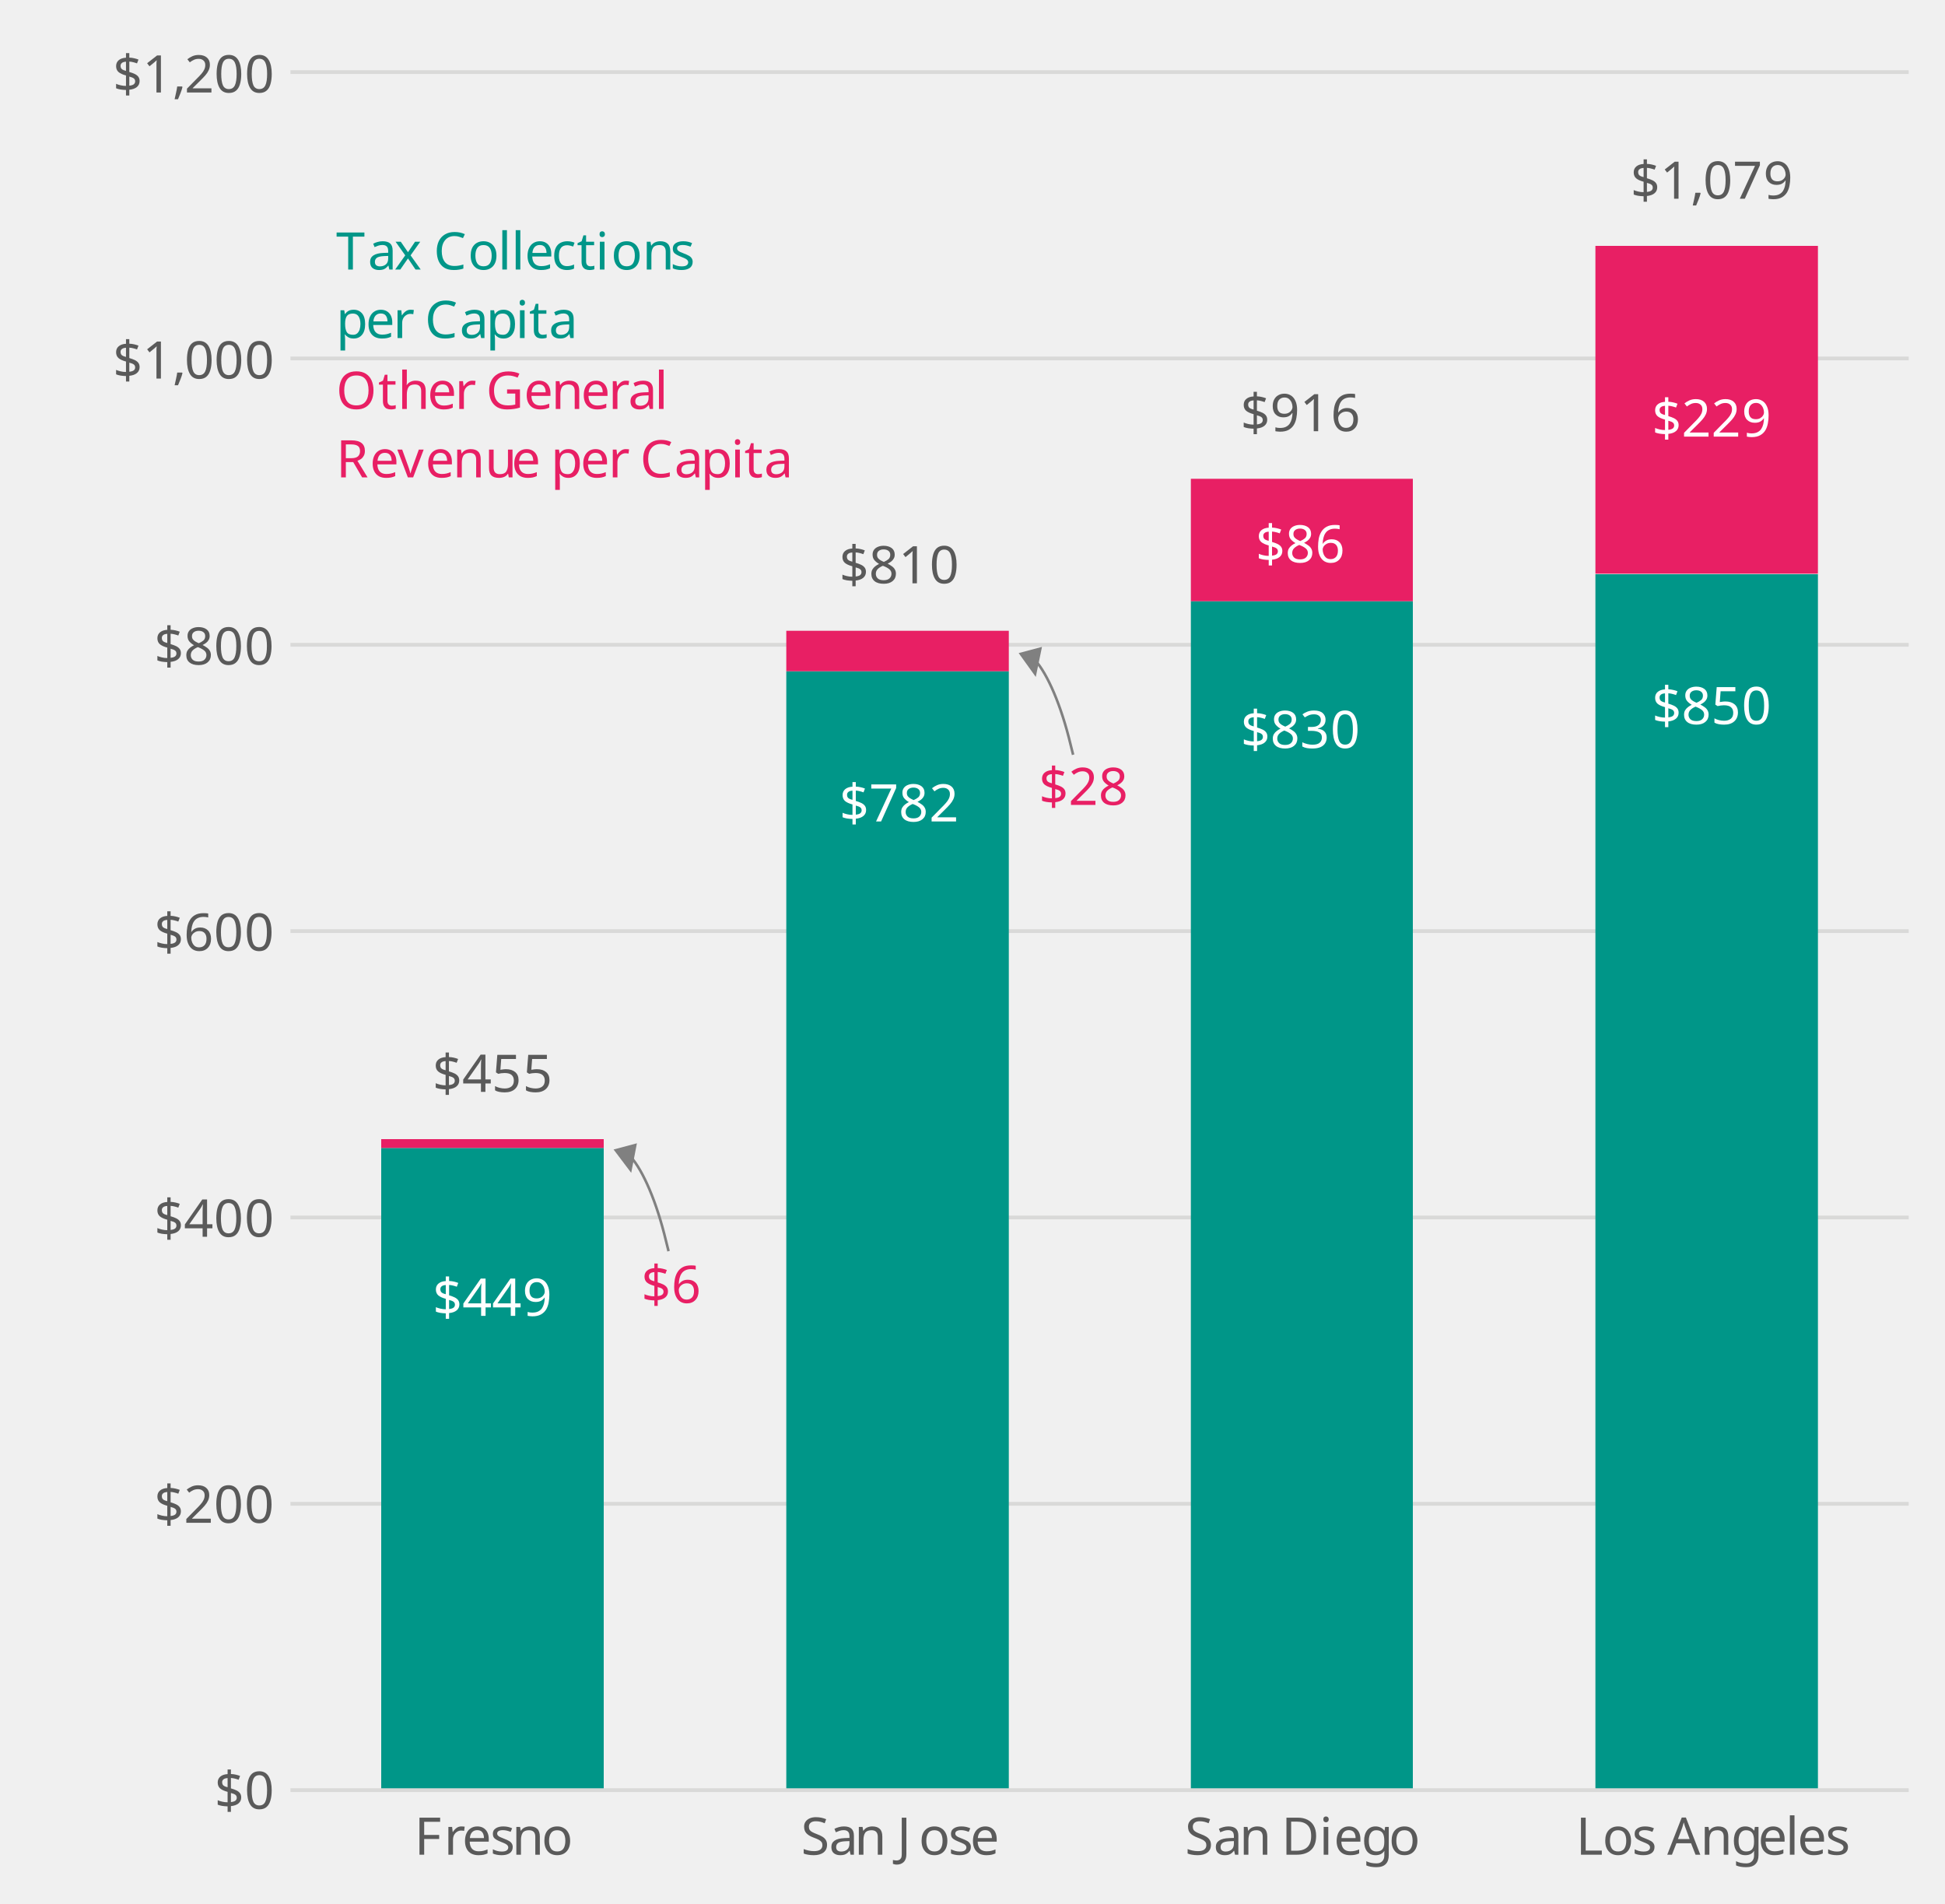
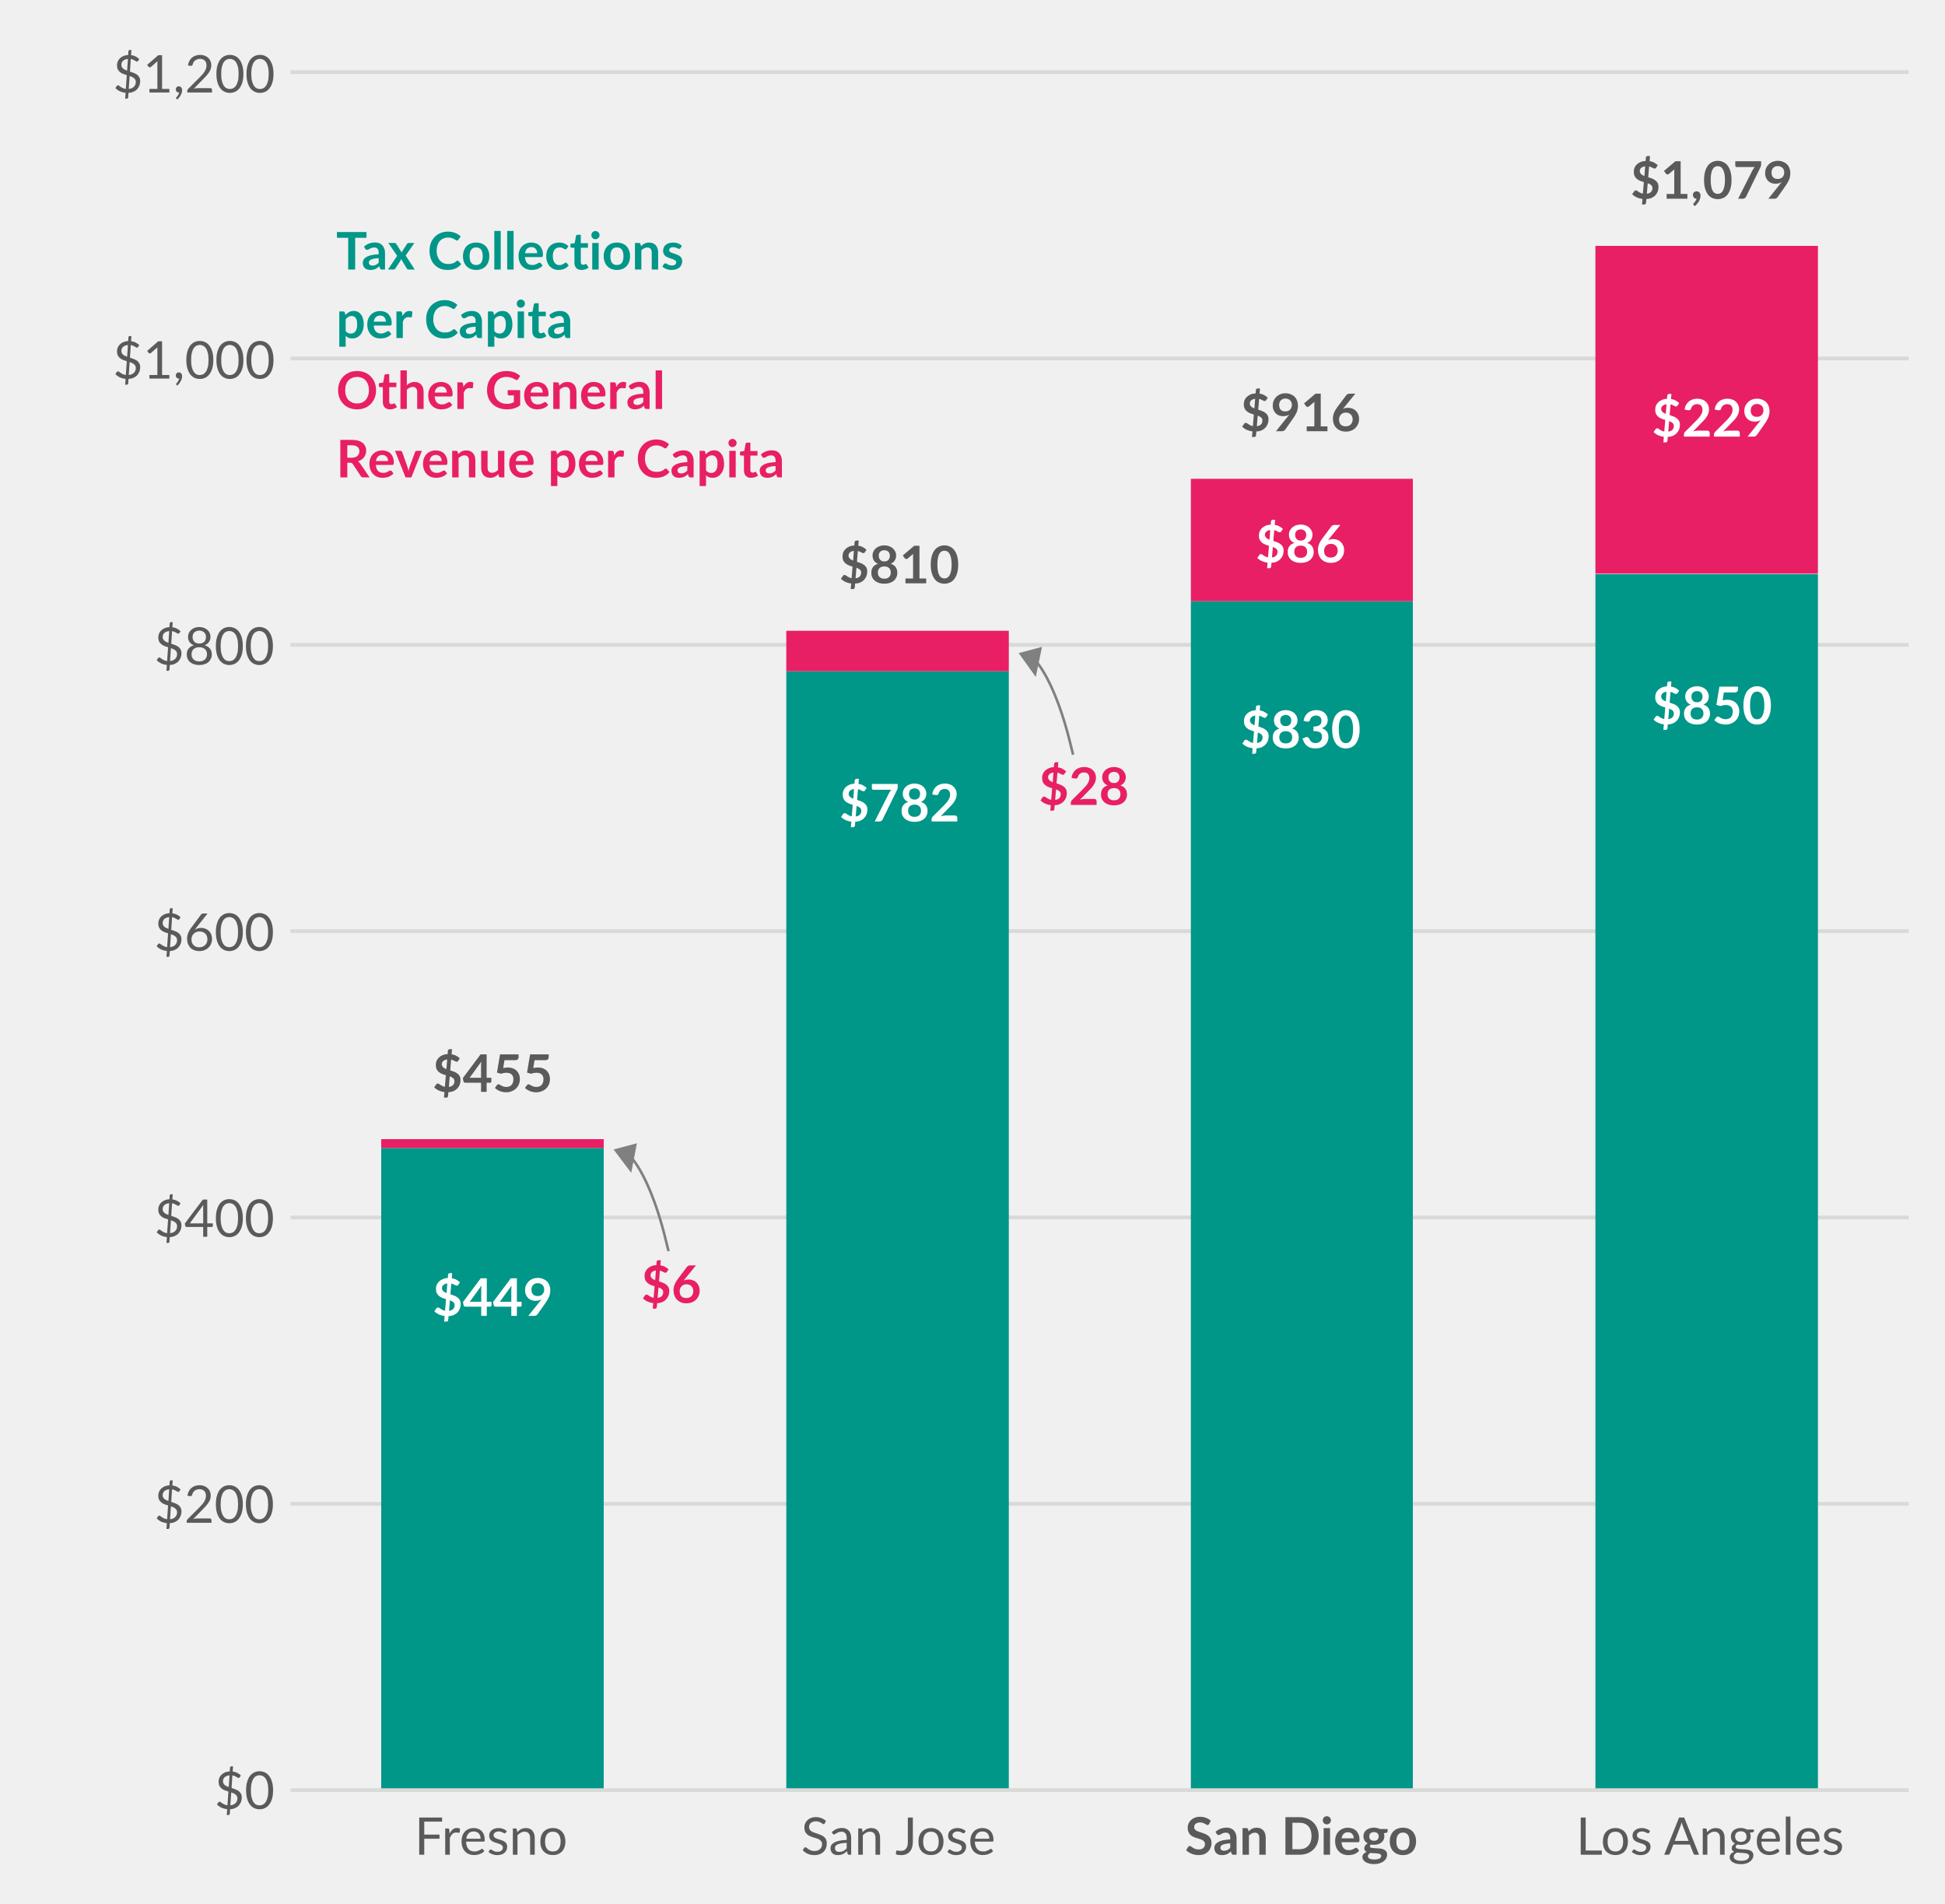
<svg xmlns="http://www.w3.org/2000/svg" version="1.1" id="Layer_1" x="0px" y="0px" viewBox="0 0 375 367" style="enable-background:new 0 0 375 367;" xml:space="preserve">
  <style type="text/css">
	.st0{fill:none;stroke:#D9D9D8;stroke-width:0.72;stroke-linejoin:round;stroke-miterlimit:10;}
	.st1{fill:#009688;}
	.st2{fill:#E81F64;}
	.st3{fill:#5A5A5A;}
- 	.st4{font-family:'Lato-Heavy';}
+ 	.st4{font-family:'Lato';font-weight:700;}
	.st5{font-size:10px;}
- 	.st6{font-family:'Lato-Regular';}
- 	.st7{font-family:'Lato-Bold';}
+ 	.st6{font-family:'Lato';font-weight:400;}
+ 	.st7{font-family:'Lato';font-weight:700;}
	.st8{fill:none;stroke:#808080;stroke-width:0.5;stroke-miterlimit:8;}
	.st9{fill-rule:evenodd;clip-rule:evenodd;fill:#808080;}
	.st10{fill:#FFFFFF;}
</style>
  <path class="st0" d="M56,289.9h312 M56,234.7h312 M56,179.5h312 M56,124.3h312 M56,69.1h312 M56,13.9h312" />
  <path class="st1" d="M73.5,221.3h42.9v123.8H73.5V221.3L73.5,221.3z M151.6,129.4h42.9v215.8h-42.9V129.4L151.6,129.4z M229.6,115.9  h42.8v229.2h-42.8V115.9L229.6,115.9z M307.6,110.7h42.9v234.5h-42.9V110.7L307.6,110.7z" />
  <path class="st2" d="M73.5,219.6h42.9v1.7H73.5V219.6L73.5,219.6z M151.6,121.6h42.9v7.8h-42.9V121.6L151.6,121.6z M229.6,92.3h42.8  v23.6h-42.8V92.3L229.6,92.3z M307.6,47.4h42.9v63.2h-42.9V47.4L307.6,47.4z" />
  <line class="st0" x1="56" y1="345.1" x2="368" y2="345.1" />
  <text transform="matrix(1 0 0 1 83.385 210.4932)">
-     <tspan x="0" y="0" class="st3 st4 st5">$45</tspan>
-     <tspan x="17.4" y="0" class="st3 st4 st5">5</tspan>
+     <tspan x="0" y="0" class="st3 st4 st5">$455</tspan>
  </text>
  <text transform="matrix(1 0 0 1 161.7989 112.4463)">
-     <tspan x="0" y="0" class="st3 st4 st5">$81</tspan>
-     <tspan x="17.4" y="0" class="st3 st4 st5">0</tspan>
+     <tspan x="0" y="0" class="st3 st4 st5">$810</tspan>
  </text>
  <text transform="matrix(1 0 0 1 239.1645 83.126)">
-     <tspan x="0" y="0" class="st3 st4 st5">$91</tspan>
-     <tspan x="17.4" y="0" class="st3 st4 st5">6</tspan>
+     <tspan x="0" y="0" class="st3 st4 st5">$916</tspan>
  </text>
  <text transform="matrix(1 0 0 1 314.3581 38.3135)">
-     <tspan x="0" y="0" class="st3 st4 st5">$1</tspan>
-     <tspan x="11.6" y="0" class="st3 st4 st5">,</tspan>
-     <tspan x="14" y="0" class="st3 st4 st5">07</tspan>
-     <tspan x="25.6" y="0" class="st3 st4 st5">9</tspan>
+     <tspan x="0" y="0" class="st3 st4 st5">$1,079</tspan>
  </text>
  <text transform="matrix(1 0 0 1 41.3496 348.7117)">
-     <tspan x="0" y="0" class="st3 st6 st5">$</tspan>
-     <tspan x="5.8" y="0" class="st3 st6 st5">0</tspan>
+     <tspan x="0" y="0" class="st3 st6 st5">$0</tspan>
  </text>
  <text transform="matrix(1 0 0 1 29.7202 293.5646)">
-     <tspan x="0" y="0" class="st3 st6 st5">$2</tspan>
-     <tspan x="11.5" y="0" class="st3 st6 st5">0</tspan>
-     <tspan x="17.4" y="0" class="st3 st6 st5">0</tspan>
+     <tspan x="0" y="0" class="st3 st6 st5">$200</tspan>
  </text>
  <text transform="matrix(1 0 0 1 29.7202 238.4175)">
-     <tspan x="0" y="0" class="st3 st6 st5">$4</tspan>
-     <tspan x="11.5" y="0" class="st3 st6 st5">0</tspan>
-     <tspan x="17.4" y="0" class="st3 st6 st5">0</tspan>
+     <tspan x="0" y="0" class="st3 st6 st5">$400</tspan>
  </text>
  <text transform="matrix(1 0 0 1 29.7202 183.2703)">
-     <tspan x="0" y="0" class="st3 st6 st5">$6</tspan>
-     <tspan x="11.5" y="0" class="st3 st6 st5">0</tspan>
-     <tspan x="17.4" y="0" class="st3 st6 st5">0</tspan>
+     <tspan x="0" y="0" class="st3 st6 st5">$600</tspan>
  </text>
  <text transform="matrix(1 0 0 1 29.7202 128.1232)">
-     <tspan x="0" y="0" class="st3 st6 st5">$8</tspan>
-     <tspan x="11.5" y="0" class="st3 st6 st5">0</tspan>
-     <tspan x="17.4" y="0" class="st3 st6 st5">0</tspan>
+     <tspan x="0" y="0" class="st3 st6 st5">$800</tspan>
  </text>
  <text transform="matrix(1 0 0 1 21.7602 72.9761)">
-     <tspan x="0" y="0" class="st3 st6 st5">$1</tspan>
-     <tspan x="11.5" y="0" class="st3 st6 st5">,</tspan>
-     <tspan x="13.8" y="0" class="st3 st6 st5">00</tspan>
-     <tspan x="25.4" y="0" class="st3 st6 st5">0</tspan>
+     <tspan x="0" y="0" class="st3 st6 st5">$1,000</tspan>
  </text>
  <text transform="matrix(1 0 0 1 21.7602 17.8289)">
-     <tspan x="0" y="0" class="st3 st6 st5">$1</tspan>
-     <tspan x="11.5" y="0" class="st3 st6 st5">,</tspan>
-     <tspan x="13.8" y="0" class="st3 st6 st5">20</tspan>
-     <tspan x="25.4" y="0" class="st3 st6 st5">0</tspan>
+     <tspan x="0" y="0" class="st3 st6 st5">$1,200</tspan>
  </text>
  <g>
    <text transform="matrix(1 0 0 1 79.9074 357.5479)">
-       <tspan x="0" y="0" class="st3 st6 st5">F</tspan>
-       <tspan x="5.7" y="0" class="st3 st6 st5">r</tspan>
-       <tspan x="9.2" y="0" class="st3 st6 st5">e</tspan>
-       <tspan x="14.6" y="0" class="st3 st6 st5">s</tspan>
-       <tspan x="18.8" y="0" class="st3 st6 st5">n</tspan>
-       <tspan x="24.5" y="0" class="st3 st6 st5">o</tspan>
+       <tspan x="0" y="0" class="st3 st6 st5">Fresno</tspan>
    </text>
  </g>
  <g>
    <text transform="matrix(1 0 0 1 154.4388 357.5479)">
-       <tspan x="0" y="0" class="st3 st6 st5">S</tspan>
-       <tspan x="5.4" y="0" class="st3 st6 st5">a</tspan>
-       <tspan x="10.3" y="0" class="st3 st6 st5">n</tspan>
-       <tspan x="15.9" y="0" class="st3 st6 st5"> </tspan>
-       <tspan x="18.5" y="0" class="st3 st6 st5">J</tspan>
-       <tspan x="22.7" y="0" class="st3 st6 st5">o</tspan>
-       <tspan x="28.4" y="0" class="st3 st6 st5">s</tspan>
-       <tspan x="32.6" y="0" class="st3 st6 st5">e</tspan>
+       <tspan x="0" y="0" class="st3 st6 st5">San Jose</tspan>
    </text>
  </g>
  <g>
    <text transform="matrix(1 0 0 1 228.4599 357.5479)">
-       <tspan x="0" y="0" class="st3 st7 st5">S</tspan>
-       <tspan x="5.5" y="0" class="st3 st7 st5">a</tspan>
-       <tspan x="10.5" y="0" class="st3 st7 st5">n</tspan>
-       <tspan x="16.1" y="0" class="st3 st7 st5"> </tspan>
-       <tspan x="18.6" y="0" class="st3 st7 st5">Di</tspan>
-       <tspan x="28.7" y="0" class="st3 st7 st5">e</tspan>
-       <tspan x="34" y="0" class="st3 st7 st5">g</tspan>
-       <tspan x="39.3" y="0" class="st3 st7 st5">o</tspan>
+       <tspan x="0" y="0" class="st3 st7 st5">San Diego</tspan>
    </text>
  </g>
  <g>
    <text transform="matrix(1 0 0 1 303.8478 357.5479)">
-       <tspan x="0" y="0" class="st3 st6 st5">L</tspan>
-       <tspan x="5.1" y="0" class="st3 st6 st5">o</tspan>
-       <tspan x="10.8" y="0" class="st3 st6 st5">s</tspan>
-       <tspan x="15.1" y="0" class="st3 st6 st5"> </tspan>
-       <tspan x="17.6" y="0" class="st3 st6 st5">An</tspan>
-       <tspan x="29.9" y="0" class="st3 st6 st5">g</tspan>
-       <tspan x="35.1" y="0" class="st3 st6 st5">e</tspan>
-       <tspan x="40.4" y="0" class="st3 st6 st5">l</tspan>
-       <tspan x="42.7" y="0" class="st3 st6 st5">e</tspan>
-       <tspan x="48.1" y="0" class="st3 st6 st5">s</tspan>
+       <tspan x="0" y="0" class="st3 st6 st5">Los Angeles</tspan>
    </text>
  </g>
  <text transform="matrix(1 0 0 1 64.8047 51.9619)">
-     <tspan x="0" y="0" class="st1 st4 st5">T</tspan>
-     <tspan x="6.1" y="0" class="st1 st4 st5">a</tspan>
-     <tspan x="11.2" y="0" class="st1 st4 st5">x</tspan>
-     <tspan x="16.5" y="0" class="st1 st4 st5"> </tspan>
-     <tspan x="18.8" y="0" class="st1 st4 st5">C</tspan>
-     <tspan x="25.4" y="0" class="st1 st4 st5">o</tspan>
-     <tspan x="31.2" y="0" class="st1 st4 st5">lle</tspan>
-     <tspan x="41.5" y="0" class="st1 st4 st5">c</tspan>
-     <tspan x="46.4" y="0" class="st1 st4 st5">ti</tspan>
-     <tspan x="53" y="0" class="st1 st4 st5">on</tspan>
-     <tspan x="64.4" y="0" class="st1 st4 st5">s</tspan>
-     <tspan x="68.9" y="0" class="st1 st4 st5"> </tspan>
+     <tspan x="0" y="0" class="st1 st4 st5">Tax Collections</tspan>
  </text>
  <text transform="matrix(1 0 0 1 64.8047 65.165)">
-     <tspan x="0" y="0" class="st1 st4 st5">p</tspan>
-     <tspan x="5.7" y="0" class="st1 st4 st5">e</tspan>
-     <tspan x="11" y="0" class="st1 st4 st5">r</tspan>
-     <tspan x="14.8" y="0" class="st1 st4 st5"> </tspan>
-     <tspan x="17.1" y="0" class="st1 st4 st5">C</tspan>
-     <tspan x="23.8" y="0" class="st1 st4 st5">a</tspan>
-     <tspan x="28.9" y="0" class="st1 st4 st5">p</tspan>
-     <tspan x="34.6" y="0" class="st1 st4 st5">i</tspan>
-     <tspan x="37.2" y="0" class="st1 st4 st5">t</tspan>
-     <tspan x="41" y="0" class="st1 st4 st5">a</tspan>
+     <tspan x="0" y="0" class="st1 st4 st5">per Capita</tspan>
  </text>
  <text transform="matrix(1 0 0 1 64.8048 78.8367)">
-     <tspan x="0" y="0" class="st2 st4 st5">O</tspan>
-     <tspan x="8.1" y="0" class="st2 st4 st5">t</tspan>
-     <tspan x="11.9" y="0" class="st2 st4 st5">h</tspan>
-     <tspan x="17.6" y="0" class="st2 st4 st5">e</tspan>
-     <tspan x="22.9" y="0" class="st2 st4 st5">r</tspan>
-     <tspan x="26.7" y="0" class="st2 st4 st5"> </tspan>
-     <tspan x="28.9" y="0" class="st2 st4 st5">G</tspan>
-     <tspan x="36.2" y="0" class="st2 st4 st5">e</tspan>
-     <tspan x="41.5" y="0" class="st2 st4 st5">n</tspan>
-     <tspan x="47.2" y="0" class="st2 st4 st5">e</tspan>
-     <tspan x="52.5" y="0" class="st2 st4 st5">r</tspan>
-     <tspan x="56.3" y="0" class="st2 st4 st5">a</tspan>
-     <tspan x="61.4" y="0" class="st2 st4 st5">l</tspan>
-     <tspan x="63.9" y="0" class="st2 st4 st5"> </tspan>
+     <tspan x="0" y="0" class="st2 st4 st5">Other General</tspan>
  </text>
  <text transform="matrix(1 0 0 1 64.8048 92.032)">
-     <tspan x="0" y="0" class="st2 st4 st5">R</tspan>
-     <tspan x="6.5" y="0" class="st2 st4 st5">e</tspan>
-     <tspan x="11.8" y="0" class="st2 st4 st5">v</tspan>
-     <tspan x="17.2" y="0" class="st2 st4 st5">e</tspan>
-     <tspan x="22.5" y="0" class="st2 st4 st5">nu</tspan>
-     <tspan x="33.8" y="0" class="st2 st4 st5">e</tspan>
-     <tspan x="39.1" y="0" class="st2 st4 st5"> </tspan>
-     <tspan x="41.4" y="0" class="st2 st4 st5">p</tspan>
-     <tspan x="47.1" y="0" class="st2 st4 st5">e</tspan>
-     <tspan x="52.5" y="0" class="st2 st4 st5">r</tspan>
-     <tspan x="56.3" y="0" class="st2 st4 st5"> </tspan>
-     <tspan x="58.6" y="0" class="st2 st4 st5">C</tspan>
-     <tspan x="65.2" y="0" class="st2 st4 st5">a</tspan>
-     <tspan x="70.3" y="0" class="st2 st4 st5">p</tspan>
-     <tspan x="76.1" y="0" class="st2 st4 st5">i</tspan>
-     <tspan x="78.7" y="0" class="st2 st4 st5">t</tspan>
-     <tspan x="82.5" y="0" class="st2 st4 st5">a</tspan>
+     <tspan x="0" y="0" class="st2 st4 st5">Revenue per Capita</tspan>
  </text>
  <text transform="matrix(1 0 0 1 123.6329 251.1729)">
-     <tspan x="0" y="0" class="st2 st4 st5">$</tspan>
-     <tspan x="5.8" y="0" class="st2 st4 st5">6</tspan>
+     <tspan x="0" y="0" class="st2 st4 st5">$6</tspan>
  </text>
  <path class="st8" d="M121.6,223 M121.6,223c2.4,2.7,5,8.7,6.8,16.2c0.2,0.7,0.3,1.3,0.5,2" />
  <polygon class="st9" points="121.7,226.1 118.3,221.6 122.8,220.4 121.7,226.1 " />
  <text transform="matrix(1 0 0 1 83.4148 253.665)">
-     <tspan x="0" y="0" class="st10 st4 st5">$44</tspan>
-     <tspan x="17.3" y="0" class="st10 st4 st5">9</tspan>
+     <tspan x="0" y="0" class="st10 st4 st5">$449</tspan>
  </text>
  <text transform="matrix(1 0 0 1 200.2803 155.1729)">
-     <tspan x="0" y="0" class="st2 st4 st5">$2</tspan>
-     <tspan x="11.5" y="0" class="st2 st4 st5">8</tspan>
+     <tspan x="0" y="0" class="st2 st4 st5">$28</tspan>
  </text>
  <text transform="matrix(1 0 0 1 242.0795 108.4307)">
-     <tspan x="0" y="0" class="st10 st4 st5">$8</tspan>
-     <tspan x="11.5" y="0" class="st10 st4 st5">6</tspan>
+     <tspan x="0" y="0" class="st10 st4 st5">$86</tspan>
  </text>
  <text transform="matrix(1 0 0 1 318.4855 139.6025)">
-     <tspan x="0" y="0" class="st10 st4 st5">$85</tspan>
-     <tspan x="17.3" y="0" class="st10 st4 st5">0</tspan>
+     <tspan x="0" y="0" class="st10 st4 st5">$850</tspan>
  </text>
  <text transform="matrix(1 0 0 1 239.1948 144.2041)">
-     <tspan x="0" y="0" class="st10 st4 st5">$83</tspan>
-     <tspan x="17.3" y="0" class="st10 st4 st5">0</tspan>
+     <tspan x="0" y="0" class="st10 st4 st5">$830</tspan>
  </text>
  <text transform="matrix(1 0 0 1 161.8289 158.3604)">
-     <tspan x="0" y="0" class="st10 st4 st5">$78</tspan>
-     <tspan x="17.3" y="0" class="st10 st4 st5">2</tspan>
+     <tspan x="0" y="0" class="st10 st4 st5">$782</tspan>
  </text>
  <text transform="matrix(1 0 0 1 318.4855 84.1729)">
-     <tspan x="0" y="0" class="st10 st4 st5">$22</tspan>
-     <tspan x="17.3" y="0" class="st10 st4 st5">9</tspan>
+     <tspan x="0" y="0" class="st10 st4 st5">$229</tspan>
  </text>
  <path class="st8" d="M199.6,127.3 M199.6,127.3c2.4,2.7,5,8.7,6.8,16.2c0.2,0.7,0.3,1.3,0.5,2" />
  <polygon class="st9" points="199.7,130.5 196.4,125.9 200.9,124.7 199.7,130.5 " />
</svg>
